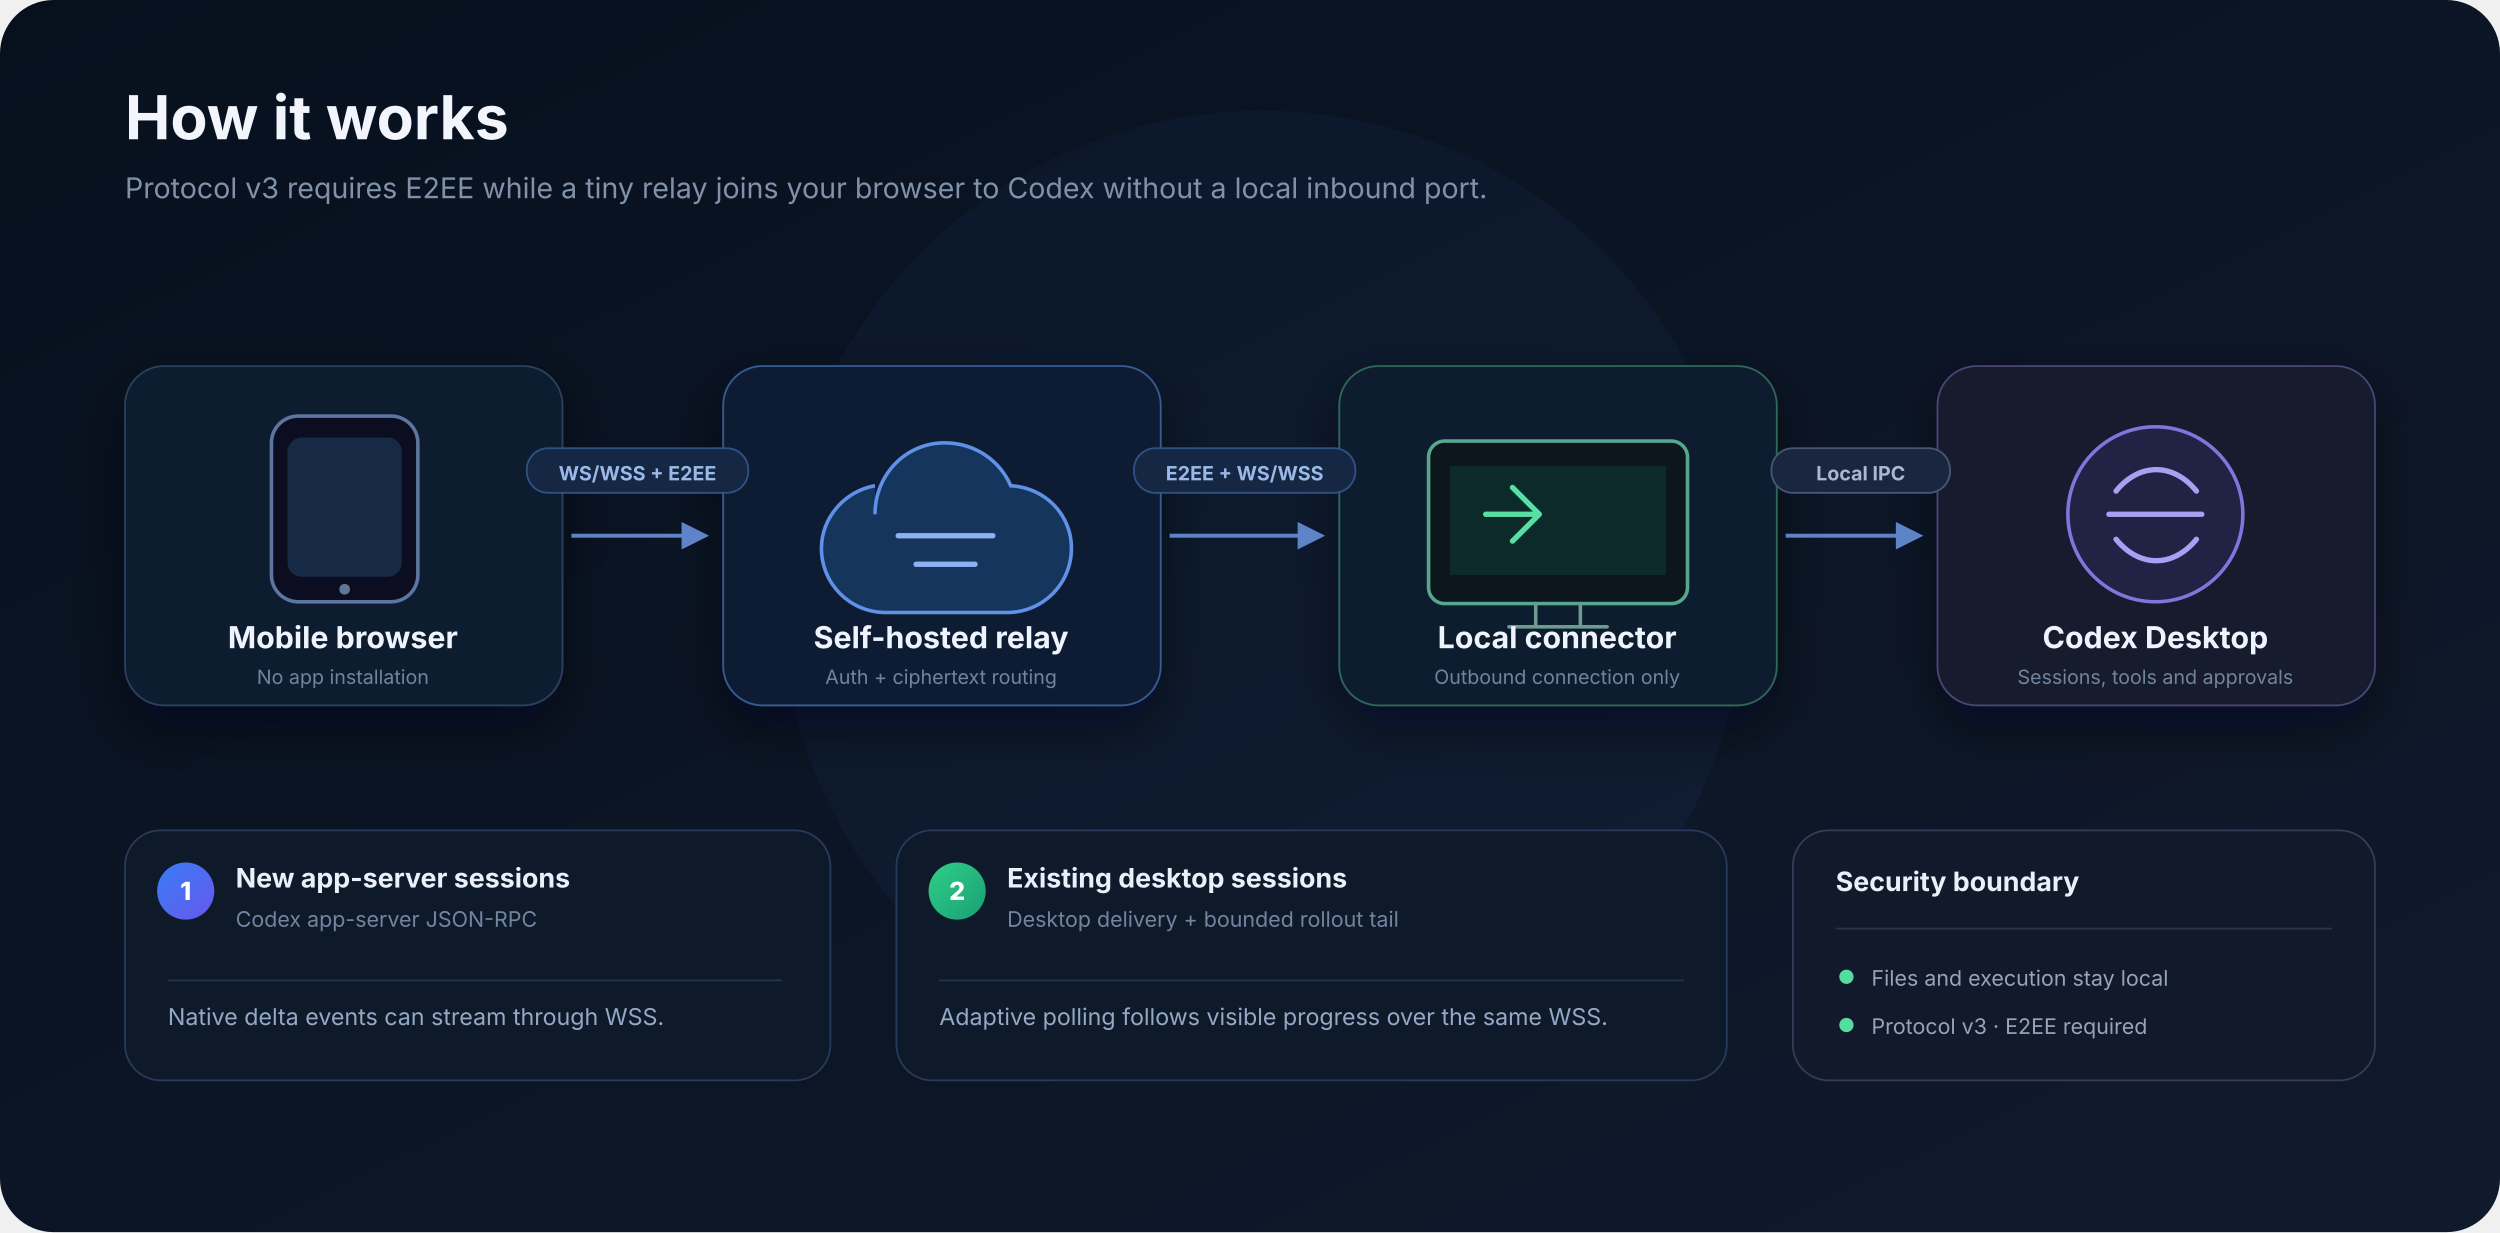
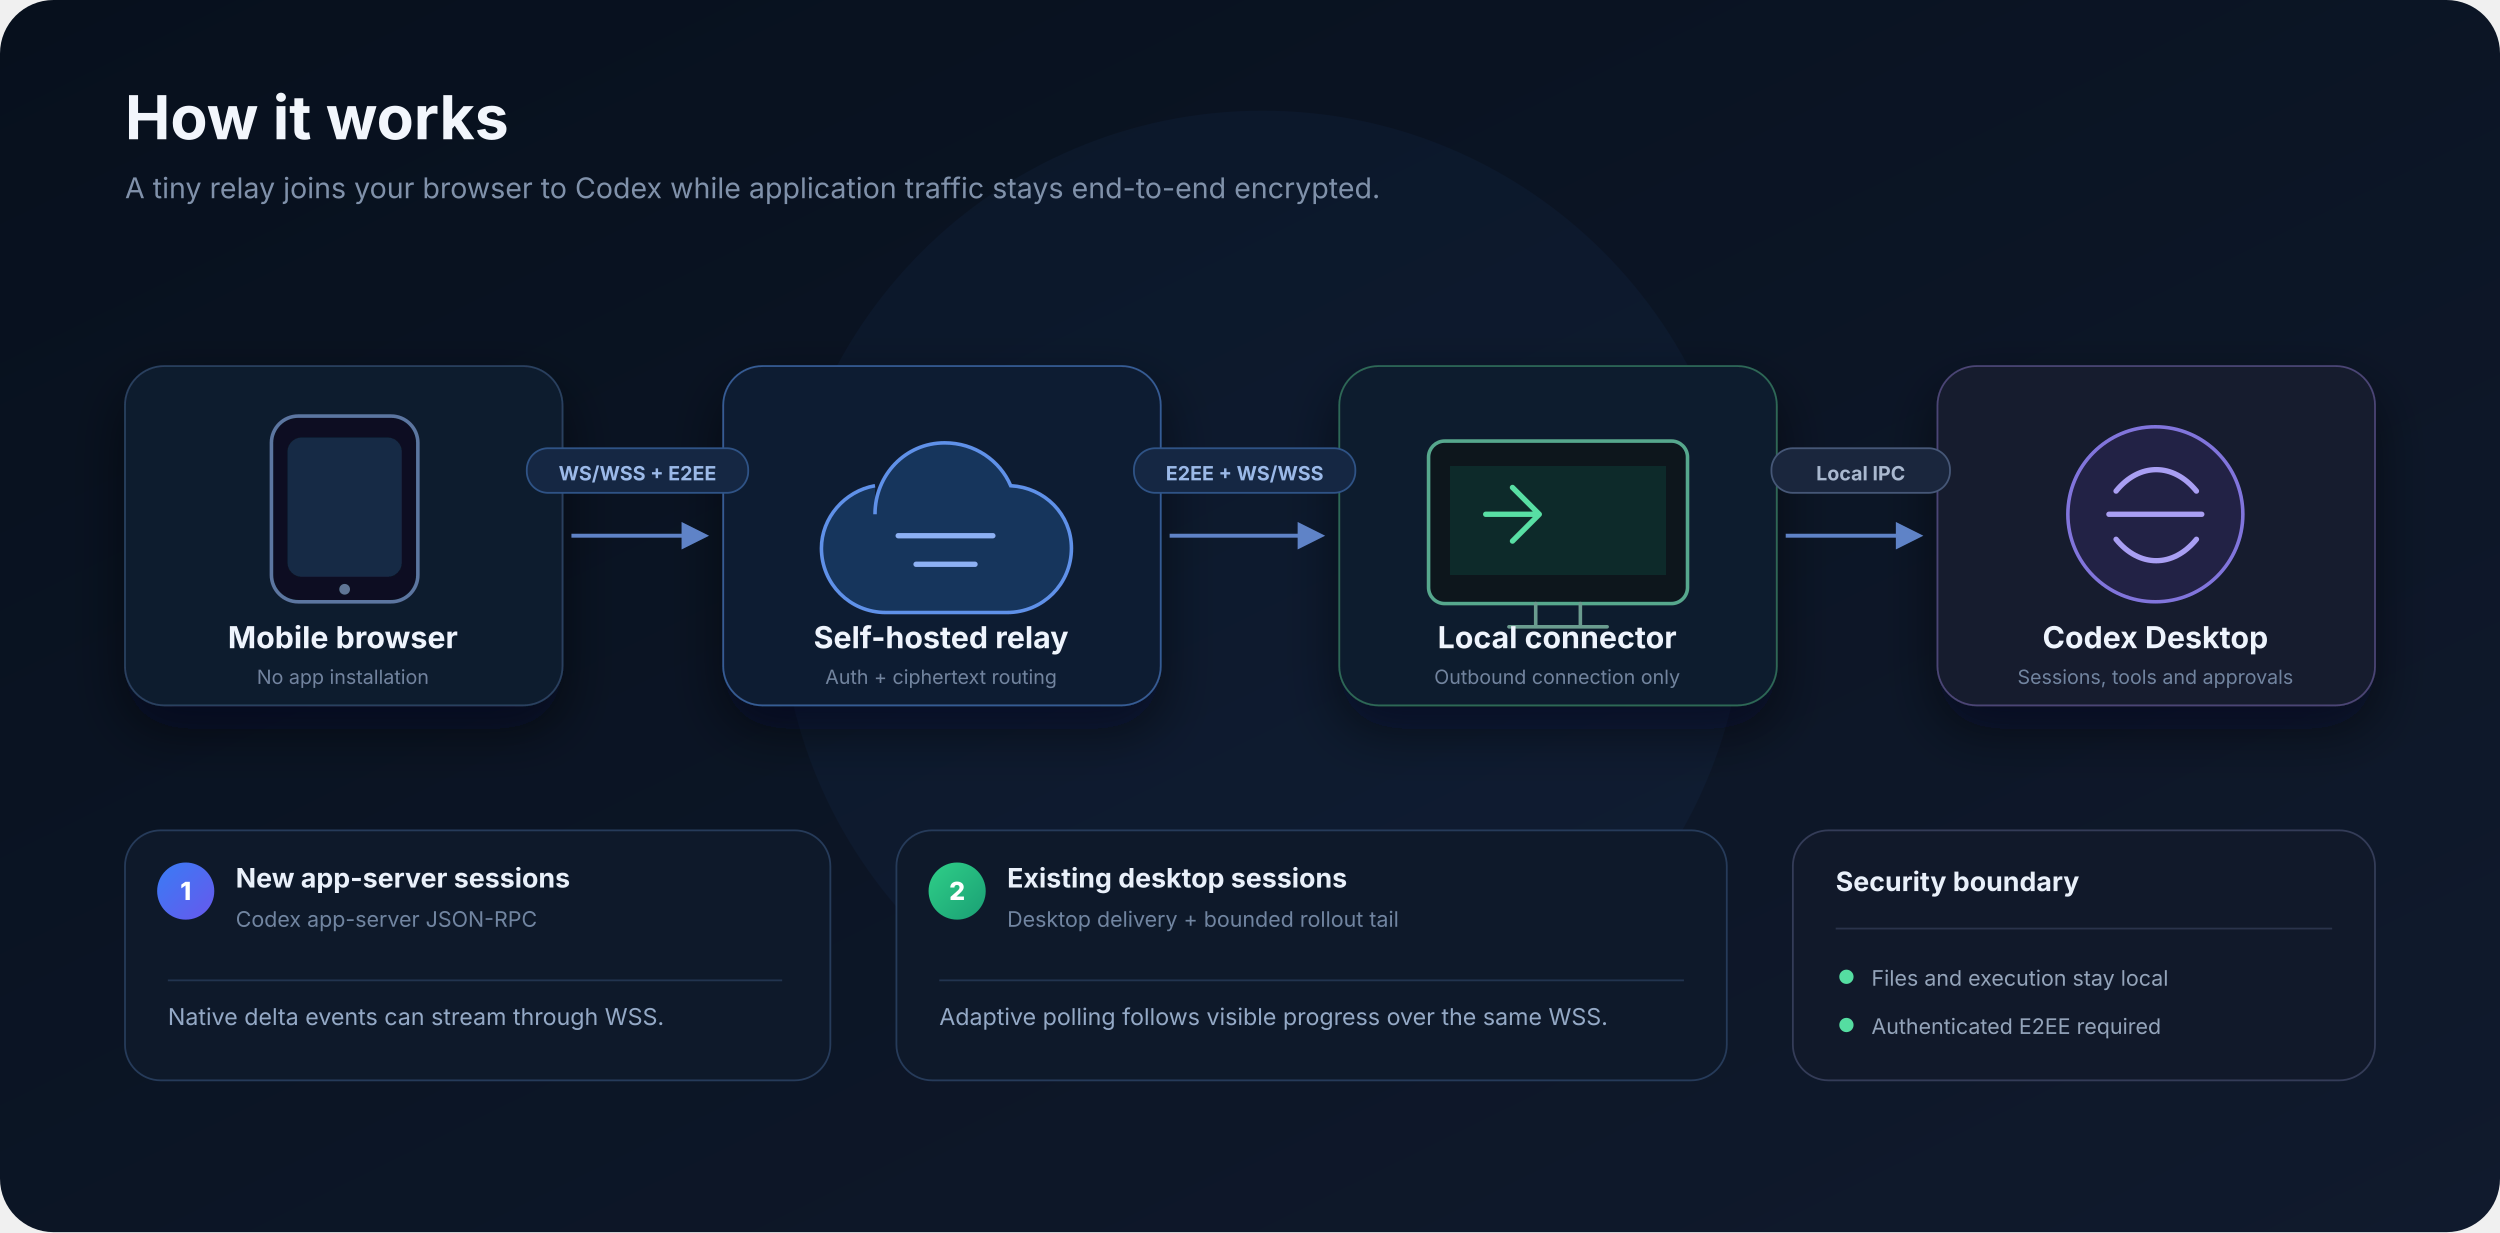
<svg xmlns="http://www.w3.org/2000/svg" width="1400" height="690" viewBox="0 0 1400 690" role="img" aria-labelledby="title desc">
  <defs>
    <linearGradient id="bg2" x1="0" y1="0" x2="1" y2="1">
      <stop offset="0" stop-color="#07101d" />
      <stop offset="1" stop-color="#101a2d" />
    </linearGradient>
    <linearGradient id="blue2" x1="0" y1="0" x2="1" y2="1">
      <stop offset="0" stop-color="#397cf5" />
      <stop offset="1" stop-color="#6758ec" />
    </linearGradient>
    <linearGradient id="green2" x1="0" y1="0" x2="1" y2="1">
      <stop offset="0" stop-color="#2fcf88" />
      <stop offset="1" stop-color="#1a9f74" />
    </linearGradient>
    <filter id="shadow2" x="-30%" y="-40%" width="160%" height="180%">
      <feDropShadow dx="0" dy="13" stdDeviation="15" flood-color="#020711" flood-opacity=".5" />
    </filter>
    <marker id="arrow" viewBox="0 0 10 10" refX="8" refY="5" markerWidth="7" markerHeight="7" orient="auto-start-reverse">
      <path d="M0 0l10 5-10 5z" fill="#5f83c7" />
    </marker>
  </defs>
  <rect width="1400" height="690" rx="30" fill="url(#bg2)" />
  <circle cx="707" cy="332" r="270" fill="#2e6bd0" opacity=".055" />
  <text x="70" y="78" fill="#f2f6fc" font-family="Inter,Segoe UI,Arial,sans-serif" font-size="34" font-weight="750">How it works</text>
-   <text x="70" y="111" fill="#8091aa" font-family="Inter,Segoe UI,Arial,sans-serif" font-size="16">Protocol v3 requires E2EE while a tiny relay joins your browser to Codex without a local inbound port.</text>
+   <text x="70" y="111" fill="#8091aa" font-family="Inter,Segoe UI,Arial,sans-serif" font-size="16">A tiny relay joins your browser to Codex while application traffic stays end-to-end encrypted.</text>
  <g font-family="Inter,Segoe UI,Arial,sans-serif" filter="url(#shadow2)">
    <g transform="translate(70 205)">
      <rect width="245" height="190" rx="22" fill="#101b2e" stroke="#29415f" />
      <rect x="82" y="28" width="82" height="104" rx="15" fill="#0a1120" stroke="#5b76a1" stroke-width="2" />
      <rect x="91" y="40" width="64" height="78" rx="8" fill="#172945" />
      <circle cx="123" cy="125" r="3" fill="#607696" />
      <text x="122" y="158" text-anchor="middle" fill="#eef4fd" font-size="17" font-weight="700">Mobile browser</text>
      <text x="122" y="178" text-anchor="middle" fill="#71849f" font-size="11">No app installation</text>
    </g>
    <g transform="translate(405 205)">
      <rect width="245" height="190" rx="22" fill="#111d32" stroke="#365b94" />
      <path d="M85 83c0-22 17-40 39-40 17 0 31 10 37 24 19 1 34 16 34 35 0 20-16 36-36 36H91c-20 0-36-16-36-36 0-17 13-32 30-35" fill="#17345c" stroke="#5f91e9" stroke-width="2" />
      <path d="M98 95h53M108 111h33" stroke="#8db1f4" stroke-width="3" stroke-linecap="round" />
      <text x="122" y="158" text-anchor="middle" fill="#eef4fd" font-size="17" font-weight="700">Self-hosted relay</text>
      <text x="122" y="178" text-anchor="middle" fill="#71849f" font-size="11">Auth + ciphertext routing</text>
    </g>
    <g transform="translate(750 205)">
      <rect width="245" height="190" rx="22" fill="#101d2d" stroke="#2d6857" />
      <rect x="50" y="42" width="145" height="91" rx="9" fill="#0a121d" stroke="#57a88d" stroke-width="2" />
      <path d="M62 56h121v61H62z" fill="#102b2a" />
      <path d="M95 146h55M110 133v13M135 133v13" stroke="#6b9c8f" stroke-width="2" stroke-linecap="round" />
      <path d="M82 83h30m-15-15 15 15-15 15" fill="none" stroke="#59dfa4" stroke-width="3" stroke-linecap="round" stroke-linejoin="round" />
      <text x="122" y="158" text-anchor="middle" fill="#eef4fd" font-size="17" font-weight="700">Local connector</text>
      <text x="122" y="178" text-anchor="middle" fill="#71849f" font-size="11">Outbound connection only</text>
    </g>
    <g transform="translate(1085 205)">
      <rect width="245" height="190" rx="22" fill="#151a2d" stroke="#4b4574" />
      <circle cx="122" cy="83" r="49" fill="#242044" stroke="#8175dc" stroke-width="2" />
      <path d="M100 70c13-16 32-16 45 0m-45 27c13 16 32 16 45 0M96 83h52" fill="none" stroke="#a99ff3" stroke-width="3" stroke-linecap="round" />
      <text x="122" y="158" text-anchor="middle" fill="#eef4fd" font-size="17" font-weight="700">Codex Desktop</text>
      <text x="122" y="178" text-anchor="middle" fill="#71849f" font-size="11">Sessions, tools and approvals</text>
    </g>
  </g>
  <g fill="none" stroke="#5f83c7" stroke-width="2.2" marker-end="url(#arrow)">
    <path d="M320 300H394" />
    <path d="M655 300H739" />
    <path d="M1000 300h74" />
  </g>
  <g font-family="Inter,Segoe UI,Arial,sans-serif" font-size="11" font-weight="700" text-anchor="middle">
    <g transform="translate(357 266)">
      <rect x="-62" y="-15" width="124" height="25" rx="12" fill="#152743" stroke="#2f5386" />
      <text y="3" fill="#9bb9e8">WS/WSS + E2EE</text>
    </g>
    <g transform="translate(697 266)">
      <rect x="-62" y="-15" width="124" height="25" rx="12" fill="#152743" stroke="#2f5386" />
      <text y="3" fill="#9bb9e8">E2EE + WS/WSS</text>
    </g>
    <g transform="translate(1042 266)">
      <rect x="-50" y="-15" width="100" height="25" rx="12" fill="#1a263d" stroke="#465777" />
      <text y="3" fill="#a9b8cf">Local IPC</text>
    </g>
  </g>
  <g transform="translate(70 465)" font-family="Inter,Segoe UI,Arial,sans-serif">
    <g>
      <rect width="395" height="140" rx="20" fill="#0e192a" stroke="#263b5a" />
      <circle cx="34" cy="34" r="16" fill="url(#blue2)" />
      <text x="34" y="39" text-anchor="middle" fill="#fff" font-size="14" font-weight="800">1</text>
      <text x="62" y="32" fill="#e9f0fa" font-size="15" font-weight="700">New app-server sessions</text>
      <text x="62" y="54" fill="#7185a1" font-size="12">Codex app-server JSON-RPC</text>
      <path d="M24 84h344" stroke="#22344f" />
      <text x="24" y="109" fill="#94a9c6" font-size="13">Native delta events can stream through WSS.</text>
    </g>
    <g transform="translate(432)">
      <rect width="465" height="140" rx="20" fill="#0e192a" stroke="#263b5a" />
      <circle cx="34" cy="34" r="16" fill="url(#green2)" />
      <text x="34" y="39" text-anchor="middle" fill="#fff" font-size="14" font-weight="800">2</text>
      <text x="62" y="32" fill="#e9f0fa" font-size="15" font-weight="700">Existing desktop sessions</text>
      <text x="62" y="54" fill="#7185a1" font-size="12">Desktop delivery + bounded rollout tail</text>
      <path d="M24 84h417" stroke="#22344f" />
      <text x="24" y="109" fill="#94a9c6" font-size="13">Adaptive polling follows visible progress over the same WSS.</text>
    </g>
    <g transform="translate(934)">
      <rect width="326" height="140" rx="20" fill="#11192a" stroke="#343c58" />
      <text x="24" y="34" fill="#e9f0fa" font-size="15" font-weight="700">Security boundary</text>
      <path d="M24 55h278" stroke="#2a334b" />
      <circle cx="30" cy="82" r="4" fill="#55dda1" />
      <text x="44" y="87" fill="#94a4ba" font-size="12">Files and execution stay local</text>
      <circle cx="30" cy="109" r="4" fill="#55dda1" />
-       <text x="44" y="114" fill="#94a4ba" font-size="12">Protocol v3 · E2EE required</text>
+       <text x="44" y="114" fill="#94a4ba" font-size="12">Authenticated E2EE required</text>
    </g>
  </g>
</svg>
